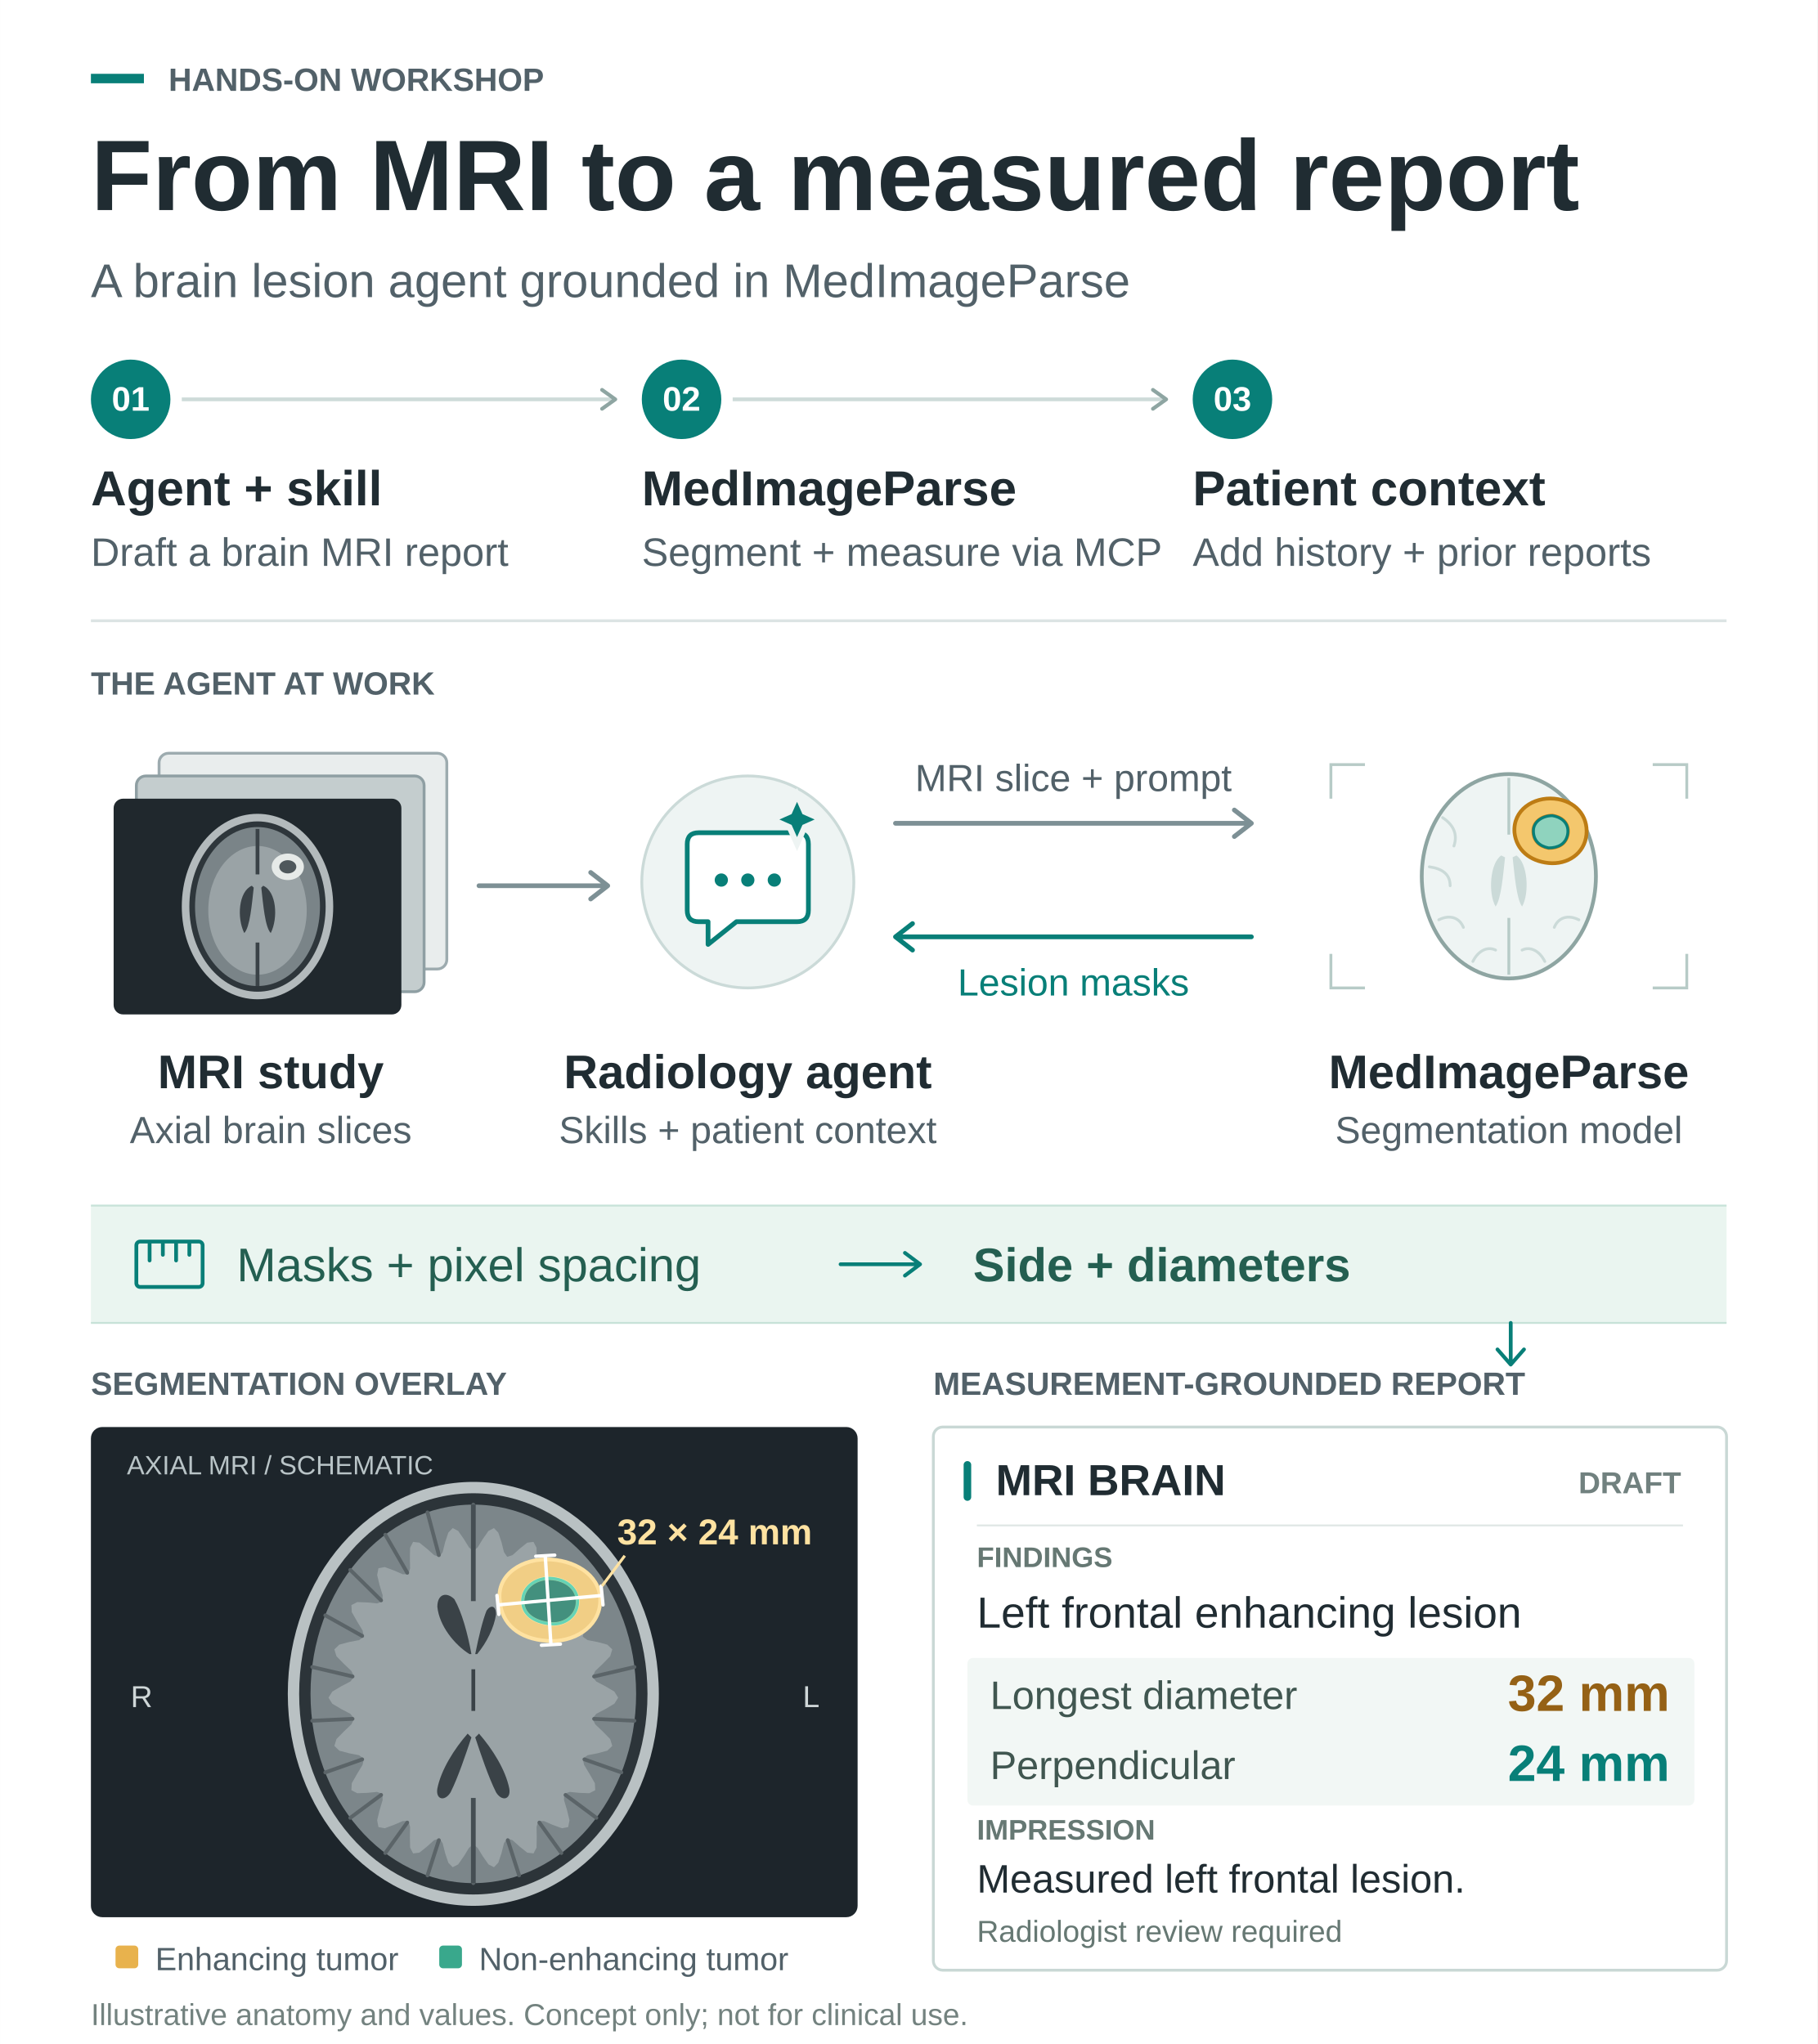
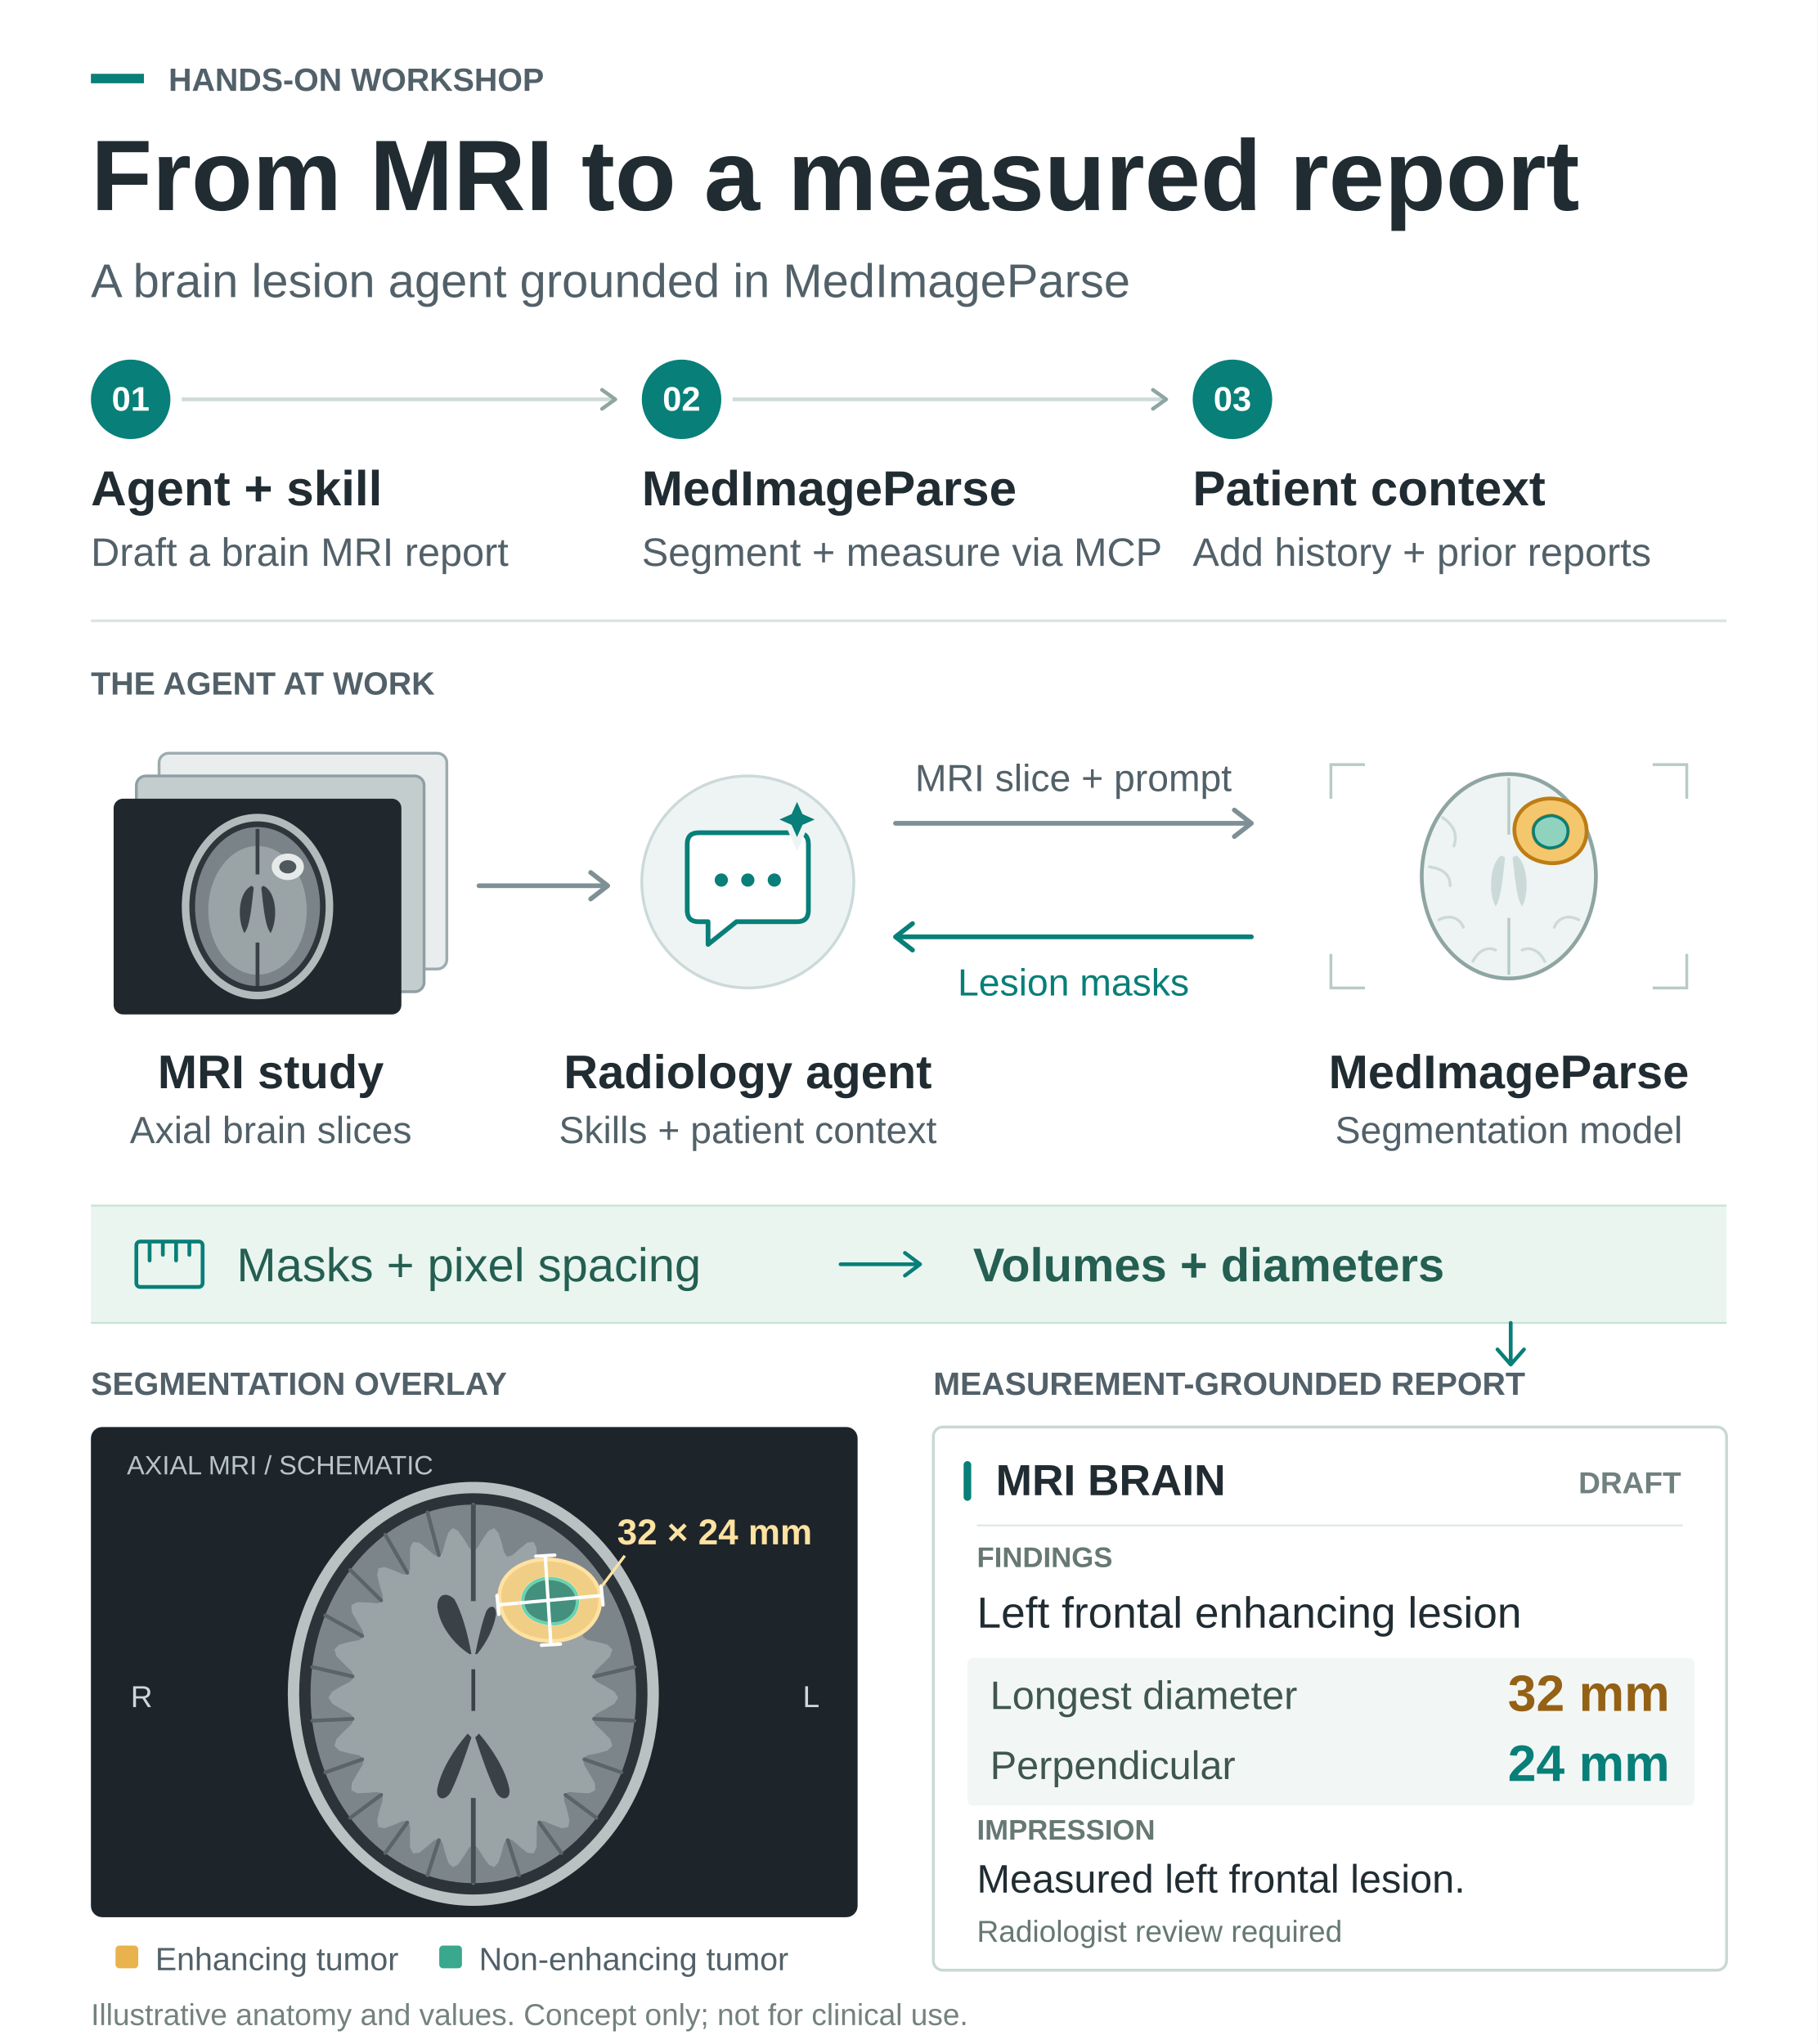
<svg xmlns="http://www.w3.org/2000/svg" width="6.667in" height="7.5in" viewBox="0 0 960 1080" role="img" aria-labelledby="title description">
  <rect width="960" height="1080" fill="#FFFFFF" />
  <g font-family="Aptos, Segoe UI, Arial, sans-serif" letter-spacing="0">
    <rect x="48" y="39" width="28" height="5" fill="#087F78" />
    <text x="89" y="48" font-size="17" font-weight="700" fill="#526169">HANDS-ON WORKSHOP</text>
    <text x="48" y="111" font-size="53" font-weight="700" fill="#202C32">From MRI to a measured report</text>
    <text x="48" y="157" font-size="25" fill="#526169">A brain lesion agent grounded in MedImageParse</text>
    <path d="M96 211 H325 M387 211 H616" fill="none" stroke="#CEDBD9" stroke-width="2" />
    <path d="M318 206 L325 211 L318 216 M609 206 L616 211 L609 216" fill="none" stroke="#8EA5A2" stroke-width="2" stroke-linecap="round" stroke-linejoin="round" />
    <circle cx="69" cy="211" r="21" fill="#087F78" />
    <circle cx="360" cy="211" r="21" fill="#087F78" />
    <circle cx="651" cy="211" r="21" fill="#087F78" />
    <g font-size="18" font-weight="700" fill="#FFFFFF" text-anchor="middle">
      <text x="69" y="217">01</text>
      <text x="360" y="217">02</text>
      <text x="651" y="217">03</text>
    </g>
    <g font-size="26" font-weight="700" fill="#202C32">
      <text x="48" y="267">Agent + skill</text>
      <text x="339" y="267">MedImageParse</text>
      <text x="630" y="267">Patient context</text>
    </g>
    <g font-size="21" fill="#526169">
      <text x="48" y="299">Draft a brain MRI report</text>
      <text x="339" y="299">Segment + measure via MCP</text>
      <text x="630" y="299">Add history + prior reports</text>
    </g>
    <path d="M48 328 H912" stroke="#DCE4E4" stroke-width="1.5" />
    <text x="48" y="367" font-size="17" font-weight="700" fill="#526169">THE AGENT AT WORK</text>
    <g stroke-linejoin="round">
      <rect x="84" y="398" width="152" height="114" rx="5" fill="#E9EDED" stroke="#9DABAF" stroke-width="1.5" />
      <rect x="72" y="410" width="152" height="114" rx="5" fill="#C4CDCE" stroke="#8F9FA3" stroke-width="1.5" />
      <rect x="60" y="422" width="152" height="114" rx="5" fill="#20282D" />
      <ellipse cx="136" cy="479" rx="40" ry="49" fill="#B3BABC" />
      <ellipse cx="136" cy="479" rx="36" ry="45" fill="#2E363B" />
      <ellipse cx="136" cy="479" rx="33" ry="42" fill="#7A8488" />
      <ellipse cx="136" cy="481" rx="26" ry="34" fill="#9AA3A6" />
      <path d="M136 438 V462 M136 498 V521" stroke="#3A4247" stroke-width="2" />
      <path d="M133 468 C126 471 125 485 129 493 C132 490 133 478 134 469 Z" fill="#3A4247" />
      <path d="M139 468 C146 471 147 485 143 493 C140 490 139 478 138 469 Z" fill="#3A4247" />
      <ellipse cx="152" cy="458" rx="8.5" ry="7" fill="#E6EAE8" />
      <ellipse cx="152" cy="458" rx="4.5" ry="3.5" fill="#4F585C" />
    </g>
    <path d="M253 468 H321 M312 461 L321 468 L312 475" fill="none" stroke="#7D9095" stroke-width="2.5" stroke-linecap="round" stroke-linejoin="round" />
    <circle cx="395" cy="466" r="56" fill="#EEF4F3" stroke="#CBDAD8" stroke-width="1.5" />
    <path d="M369 440 H421 Q427 440 427 446 V481 Q427 487 421 487 H389 L374 499 V487 H369 Q363 487 363 481 V446 Q363 440 369 440 Z" fill="#FFFFFF" stroke="#087F78" stroke-width="2.5" stroke-linejoin="round" />
    <g fill="#087F78">
      <circle cx="381" cy="465" r="3.5" />
      <circle cx="395" cy="465" r="3.5" />
      <circle cx="409" cy="465" r="3.5" />
    </g>
    <path d="M421 420 L425 429 L434 433 L425 437 L421 446 L417 437 L408 433 L417 429 Z" fill="#087F78" stroke="#EEF4F3" stroke-width="3" />
    <path d="M473 435 H661 M652 428 L661 435 L652 442" fill="none" stroke="#7D9095" stroke-width="2.5" stroke-linecap="round" stroke-linejoin="round" />
    <text x="567" y="418" text-anchor="middle" font-size="20" fill="#526169">MRI slice + prompt</text>
    <path d="M661 495 H473 M482 488 L473 495 L482 502" fill="none" stroke="#087F78" stroke-width="2.5" stroke-linecap="round" stroke-linejoin="round" />
    <text x="567" y="526" text-anchor="middle" font-size="20" fill="#087F78">Lesion masks</text>
    <g fill="none" stroke="#B7CBC7" stroke-width="1.5">
      <path d="M703 422 V404 H721 M873 404 H891 V422 M891 504 V522 H873 M721 522 H703 V504" />
    </g>
    <ellipse cx="797" cy="463" rx="46" ry="54" fill="#EEF4F3" stroke="#8EA5A2" stroke-width="2" />
    <path d="M797 411 V441 M797 485 V515" stroke="#B7CBC7" stroke-width="1.5" />
    <g fill="none" stroke="#CBDAD8" stroke-width="1.5" stroke-linecap="round">
      <path d="M762 432 C768 436 770 441 768 447" />
      <path d="M755 458 C762 459 766 462 766 468" />
      <path d="M760 486 C766 483 771 485 773 490" />
      <path d="M778 508 C781 502 786 500 790 502" />
      <path d="M834 486 C828 483 823 485 821 490" />
      <path d="M816 508 C813 502 808 500 804 502" />
    </g>
    <path d="M793 452 C787 456 786 472 790 479 C793 475 794 462 795 453 Z" fill="#CBDAD8" />
    <path d="M801 452 C807 456 808 472 804 479 C801 475 800 462 799 453 Z" fill="#CBDAD8" />
    <path d="M800 440 C799 428 810 421 821 422 C832 423 839 431 838 441 C837 451 828 457 818 456 C808 455 801 449 800 440 Z M810 439 C810 434 815 431 820 431 C826 432 829 436 828 441 C827 446 823 448 818 448 C813 447 810 444 810 439 Z" fill="#F4C76D" fill-rule="evenodd" stroke="#BD7C14" stroke-width="2" />
    <path d="M810 439 C810 434 815 431 820 431 C826 432 829 436 828 441 C827 446 823 448 818 448 C813 447 810 444 810 439 Z" fill="#8FD3BE" stroke="#087F78" stroke-width="1.5" />
    <g text-anchor="middle">
      <g font-size="25" font-weight="700" fill="#202C32">
        <text x="143" y="575">MRI study</text>
        <text x="395" y="575">Radiology agent</text>
        <text x="797" y="575">MedImageParse</text>
      </g>
      <g font-size="20" fill="#526169">
        <text x="143" y="604">Axial brain slices</text>
        <text x="395" y="604">Skills + patient context</text>
        <text x="797" y="604">Segmentation model</text>
      </g>
    </g>
    <rect x="48" y="637" width="864" height="62" fill="#EAF5F0" />
    <path d="M48 637 H912 M48 699 H912" stroke="#C7E2D8" stroke-width="1" />
    <g fill="none" stroke="#087F78" stroke-width="2" stroke-linecap="round" stroke-linejoin="round">
      <rect x="72" y="656" width="35" height="24" rx="2" />
      <path d="M79 657 V666 M86 657 V663 M93 657 V666 M100 657 V663" />
      <path d="M444 668 H486 M478 662 L486 668 L478 674" />
    </g>
    <text x="125" y="677" font-size="25" fill="#245F51">Masks + pixel spacing</text>
-     <text x="514" y="677" font-size="25" font-weight="700" fill="#245F51">Side + diameters</text>
+     <text x="514" y="677" font-size="25" font-weight="700" fill="#245F51">Volumes + diameters</text>
    <path d="M798 699 V721 M791 713 L798 721 L805 713" fill="none" stroke="#087F78" stroke-width="2" stroke-linecap="round" stroke-linejoin="round" />
    <text x="48" y="737" font-size="17" font-weight="700" fill="#526169">SEGMENTATION OVERLAY</text>
    <text x="493" y="737" font-size="17" font-weight="700" fill="#526169">MEASUREMENT-GROUNDED REPORT</text>
    <rect x="48" y="754" width="405" height="259" rx="6" fill="#1D252B" />
    <text x="67" y="779" font-size="14" fill="#B9C4C7">AXIAL MRI / SCHEMATIC</text>
    <text x="69" y="902" font-size="16" fill="#CFD7D8">R</text>
    <text x="424" y="902" font-size="16" fill="#CFD7D8">L</text>
    <ellipse cx="250" cy="895" rx="98" ry="112" fill="#B9C1C3" />
    <ellipse cx="250" cy="895" rx="92" ry="106" fill="#2C3439" />
    <ellipse cx="250" cy="895" rx="86" ry="100" fill="#7C868A" />
    <path d="M326.5 897 L324.5 900.2 L319.8 903 L315 905.5 L312.9 908 L314.4 911.1 L318.4 914.9 L322.3 918.9 L323.4 922.5 L320.8 925 L315.6 926.4 L310.4 927.4 L307.8 929.2 L308.5 932.5 L311.4 937.3 L314.2 942.2 L314.4 945.9 L311.3 947.5 L306 947.3 L300.9 946.8 L298 947.8 L297.9 951.1 L299.5 956.4 L300.8 961.8 L300.1 965.4 L296.8 966 L291.9 964.2 L287.3 962.2 L284.3 962.2 L283.4 965.3 L283.5 970.7 L283.4 976.2 L281.8 979.3 L278.5 978.9 L274.5 975.7 L270.7 972.3 L267.9 971.4 L266.2 973.9 L264.9 979.1 L263.2 984.2 L260.9 986.6 L258 985.1 L255 980.8 L252.3 976.4 L250 974.5 L247.7 976.4 L245 980.8 L242 985.1 L239.1 986.6 L236.8 984.2 L235.1 979.1 L233.8 973.9 L232.1 971.4 L229.3 972.3 L225.5 975.7 L221.5 978.9 L218.2 979.3 L216.6 976.2 L216.5 970.7 L216.6 965.3 L215.7 962.2 L212.7 962.2 L208.1 964.2 L203.2 966 L199.9 965.4 L199.2 961.8 L200.5 956.4 L202.1 951.1 L202 947.8 L199.1 946.8 L194 947.3 L188.7 947.5 L185.6 945.9 L185.8 942.2 L188.6 937.3 L191.5 932.5 L192.2 929.2 L189.6 927.4 L184.4 926.4 L179.2 925 L176.6 922.5 L177.7 918.9 L181.6 914.9 L185.6 911.1 L187.1 908 L185 905.5 L180.2 903 L175.5 900.2 L173.5 897 L175.5 893.8 L180.2 891 L185 888.5 L187.1 886 L185.6 882.9 L181.6 879.1 L177.7 875.1 L176.6 871.5 L179.2 869 L184.4 867.6 L189.6 866.6 L192.2 864.8 L191.5 861.5 L188.6 856.7 L185.8 851.8 L185.6 848.1 L188.7 846.5 L194 846.7 L199.1 847.2 L202 846.2 L202.1 842.9 L200.5 837.6 L199.2 832.2 L199.9 828.6 L203.2 828 L208.1 829.8 L212.7 831.8 L215.7 831.8 L216.6 828.7 L216.5 823.3 L216.6 817.8 L218.2 814.7 L221.5 815.1 L225.5 818.3 L229.3 821.7 L232.1 822.6 L233.8 820.1 L235.1 814.9 L236.8 809.8 L239.1 807.4 L242 808.9 L245 813.2 L247.7 817.6 L250 819.5 L252.3 817.6 L255 813.2 L258 808.9 L260.9 807.4 L263.2 809.8 L264.9 814.9 L266.2 820.1 L267.9 822.6 L270.7 821.7 L274.5 818.3 L278.5 815.1 L281.8 814.7 L283.4 817.8 L283.5 823.3 L283.4 828.7 L284.3 831.8 L287.3 831.8 L291.9 829.8 L296.8 828 L300.1 828.6 L300.8 832.2 L299.5 837.6 L297.9 842.9 L298 846.2 L300.9 847.2 L306 846.7 L311.3 846.5 L314.4 848.1 L314.2 851.8 L311.4 856.7 L308.5 861.5 L307.8 864.8 L310.4 866.6 L315.6 867.6 L320.8 869 L323.4 871.5 L322.3 875.1 L318.4 879.1 L314.4 882.9 L312.9 886 L315 888.5 L319.8 891 L324.5 893.8 Z" fill="#9AA3A6" />
    <g fill="none" stroke="#5B6468" stroke-width="2" stroke-linecap="round">
      <path d="M335.1 909.2 L313.8 908.2" />
      <path d="M328.2 936.5 L308.7 929.6" />
      <path d="M315 960.5 L298.7 948.4" />
      <path d="M296.5 979.1 L284.9 963" />
      <path d="M274.2 990.9 L268.2 972.3" />
      <path d="M250 995 L250 975.5" />
      <path d="M225.8 990.9 L231.8 972.3" />
      <path d="M203.5 979.1 L215.1 963" />
      <path d="M185 960.5 L201.3 948.4" />
      <path d="M171.8 936.5 L191.3 929.6" />
      <path d="M164.9 909.2 L186.2 908.2" />
      <path d="M164.9 880.8 L186.2 885.8" />
      <path d="M171.8 853.5 L191.3 864.4" />
      <path d="M185 829.5 L201.3 845.6" />
      <path d="M203.5 810.9 L215.1 831" />
      <path d="M225.8 799.1 L231.8 821.7" />
      <path d="M250 795 L250 818.5" />
      <path d="M335.1 880.8 L313.8 885.8" />
    </g>
    <path d="M250 795 V846 M250 950 V995" stroke="#454E53" stroke-width="2.5" />
    <g fill="#3A4247">
      <path d="M248 874 C240 869 232 859 231 849 C231 842 236 841 240 845 C244 852 247 863 249 874 Z" />
      <path d="M252 874 C257 868 261 860 262 853 C262 848 259 848 257 851 C255 856 253 864 251 874 Z" />
      <path d="M249 882 H251 V904 H249 Z" />
      <path d="M247 916 C240 924 233 935 231 945 C230 951 235 952 238 947 C242 939 246 927 249 918 Z" />
      <path d="M253 916 C260 924 267 935 269 945 C270 951 265 952 262 947 C258 939 254 927 251 918 Z" />
    </g>
    <path d="M264 846 C262 832 276 823 291 824 C306 825 318 834 317 847 C316 860 303 868 289 867 C274 866 265 858 264 846 Z" fill="#E6EAE8" />
    <path d="M276 846 C276 838 284 833 292 834 C301 835 306 841 305 848 C304 855 297 859 290 858 C282 857 276 853 276 846 Z" fill="#4F585C" />
    <path d="M264 846 C262 832 276 823 291 824 C306 825 318 834 317 847 C316 860 303 868 289 867 C274 866 265 858 264 846 Z M276 846 C276 838 284 833 292 834 C301 835 306 841 305 848 C304 855 297 859 290 858 C282 857 276 853 276 846 Z" fill="#F4C76D" fill-opacity="0.8" fill-rule="evenodd" stroke="#FFE2A1" stroke-width="2" />
    <path d="M276 846 C276 838 284 833 292 834 C301 835 306 841 305 848 C304 855 297 859 290 858 C282 857 276 853 276 846 Z" fill="#39BD9B" fill-opacity="0.55" stroke="#65D4B6" stroke-width="1.5" />
    <g fill="none" stroke="#FFFFFF" stroke-width="1.8" stroke-linecap="round">
      <path d="M263 848 L318 843 M262.5 843 L263.5 853 M317.5 838 L318.5 848" />
      <path d="M288 822 L291 869 M283 822.3 L293 821.7 M286 869.3 L296 868.7" />
    </g>
    <path d="M318 838 L330 822" fill="none" stroke="#FFE2A1" stroke-width="1.5" />
    <text x="326" y="816" font-size="19" font-weight="700" fill="#FFE2A1">32 × 24 mm</text>
    <g font-size="17" fill="#526169">
      <rect x="61" y="1028" width="12" height="12" rx="2" fill="#E8B24D" />
      <text x="82" y="1041">Enhancing tumor</text>
      <rect x="232" y="1028" width="12" height="12" rx="2" fill="#39A88C" />
      <text x="253" y="1041">Non-enhancing tumor</text>
    </g>
    <rect x="493" y="754" width="419" height="287" rx="5" fill="#FFFFFF" stroke="#C9D8D5" stroke-width="1.5" />
    <path d="M511 774 V791" stroke="#087F78" stroke-width="4" stroke-linecap="round" />
    <text x="526" y="790" font-size="23" font-weight="700" fill="#202C32">MRI BRAIN</text>
    <text x="888" y="789" text-anchor="end" font-size="16" font-weight="700" fill="#71817F">DRAFT</text>
    <path d="M516 806 H889" stroke="#E0E7E5" stroke-width="1" />
    <text x="516" y="828" font-size="15" font-weight="700" fill="#667873">FINDINGS</text>
    <text x="516" y="860" font-size="23" fill="#202C32">Left frontal enhancing lesion</text>
    <rect x="511" y="876" width="384" height="78" rx="3" fill="#F2F7F5" />
    <g font-size="21" fill="#405650">
      <text x="523" y="903">Longest diameter</text>
      <text x="523" y="940">Perpendicular</text>
    </g>
    <g text-anchor="end" font-size="27" font-weight="700">
      <text x="882" y="904" fill="#956115">32 mm</text>
      <text x="882" y="941" fill="#087F78">24 mm</text>
    </g>
    <text x="516" y="972" font-size="15" font-weight="700" fill="#667873">IMPRESSION</text>
    <text x="516" y="1000" font-size="21" fill="#202C32">Measured left frontal lesion.</text>
    <text x="516" y="1026" font-size="16" fill="#667873">Radiologist review required</text>
    <text x="48" y="1070" font-size="16" fill="#73827F">Illustrative anatomy and values. Concept only; not for clinical use.</text>
  </g>
</svg>
